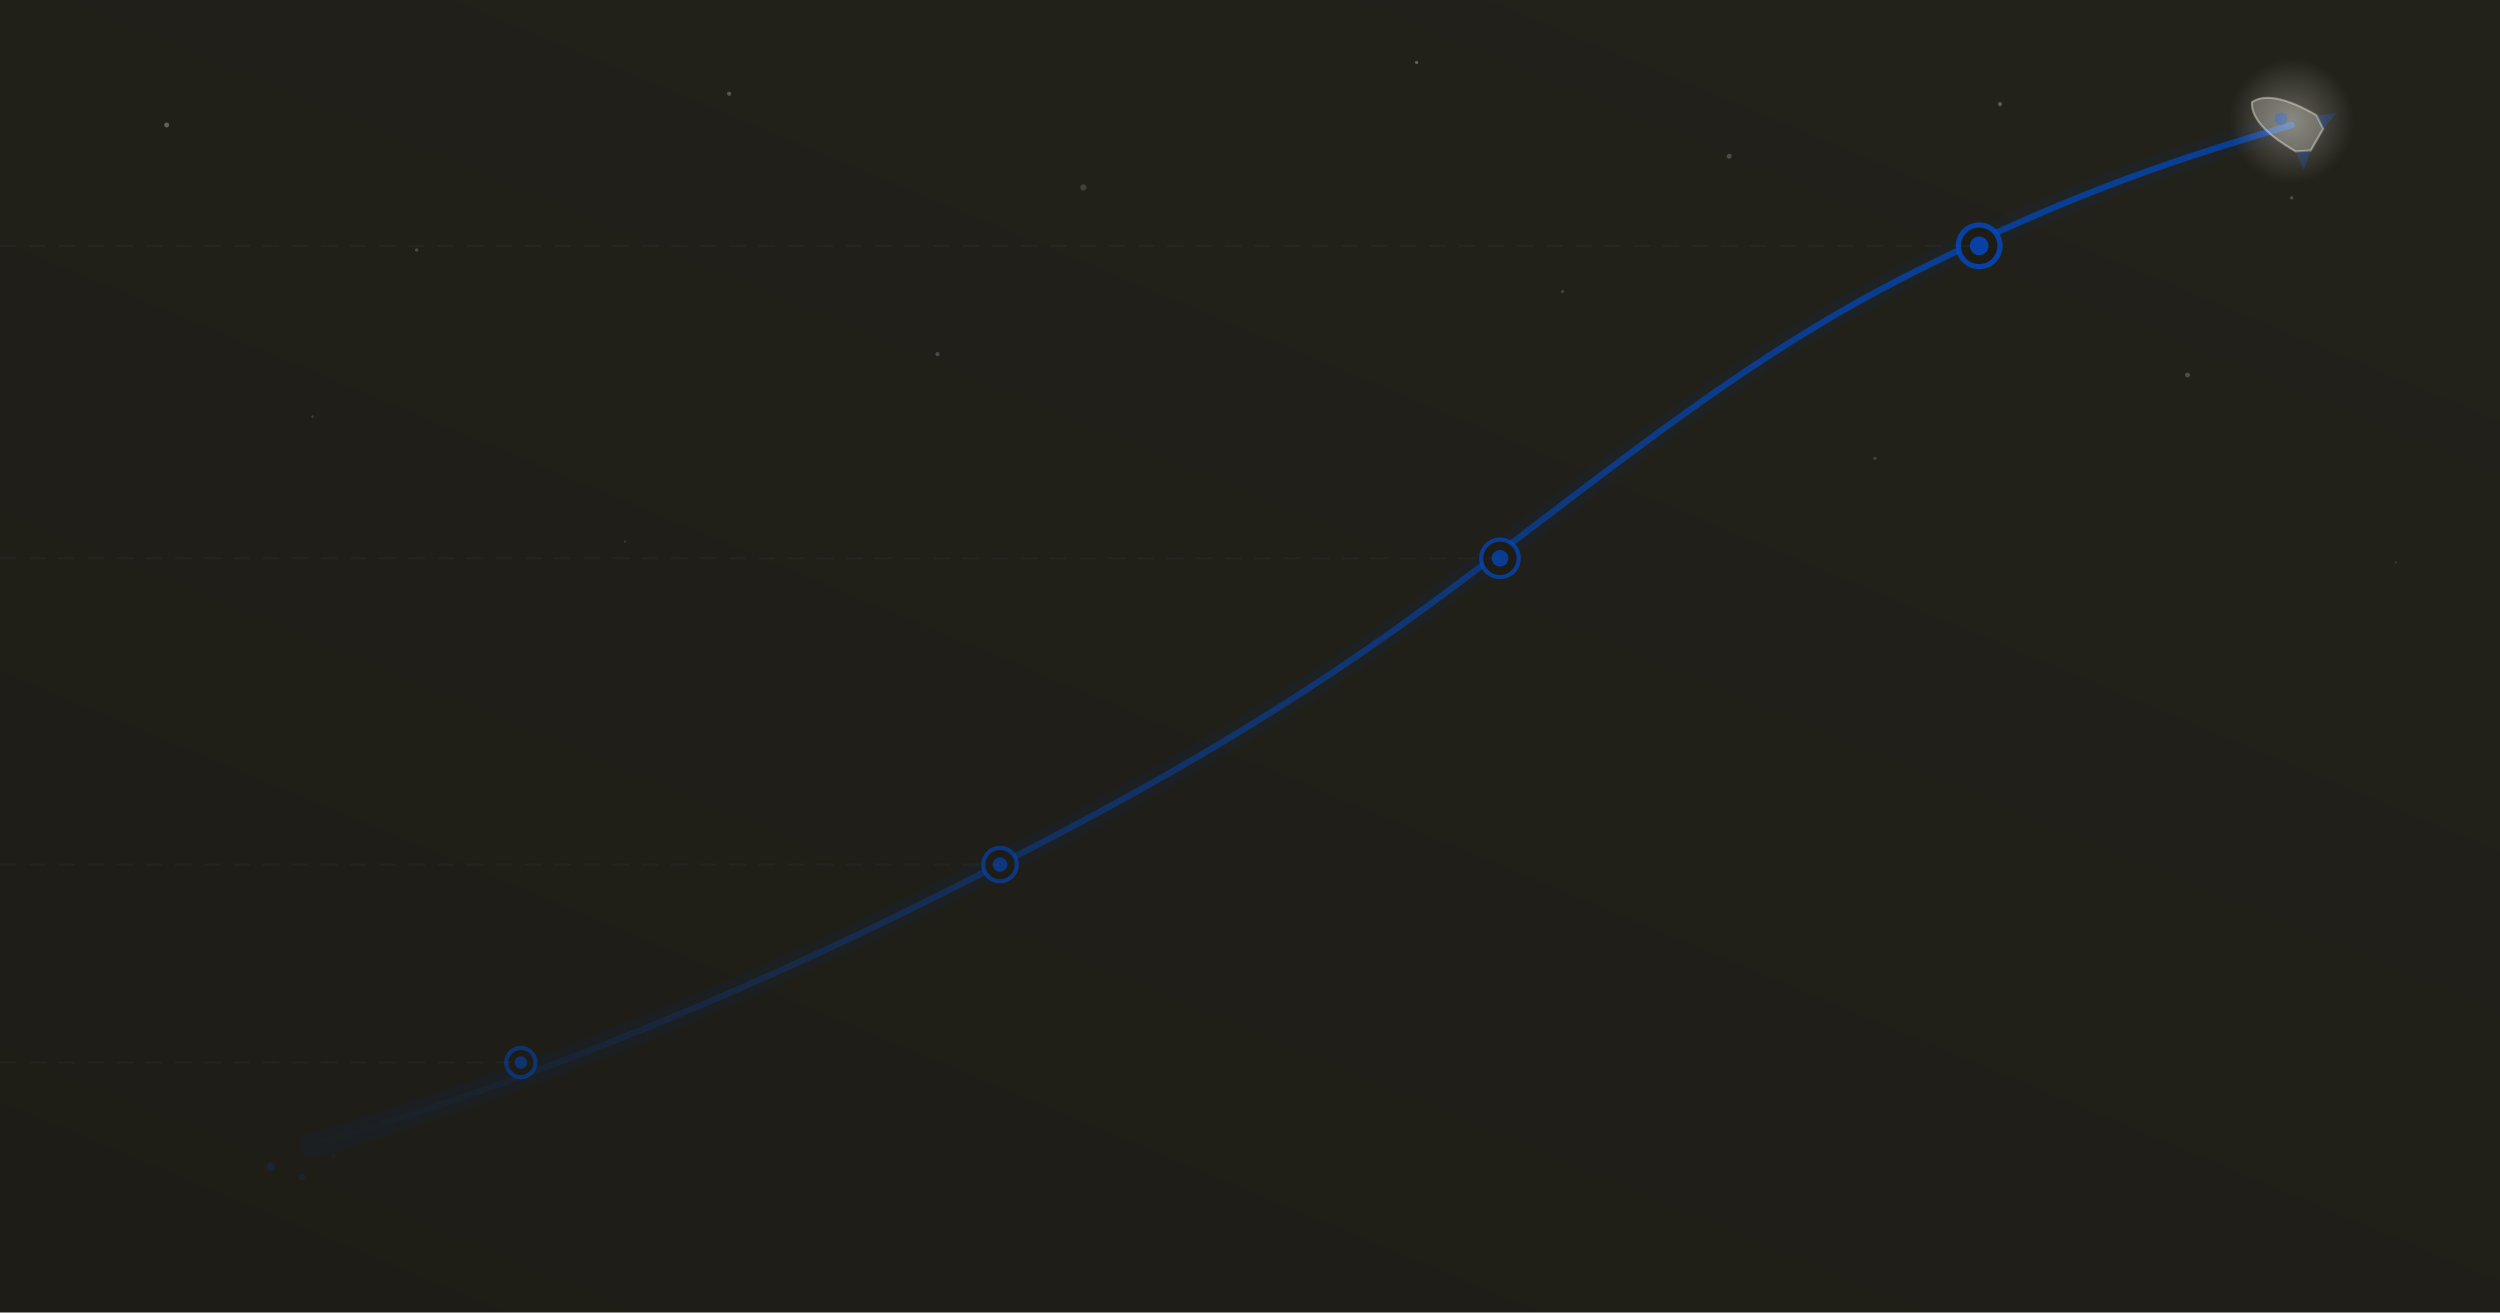
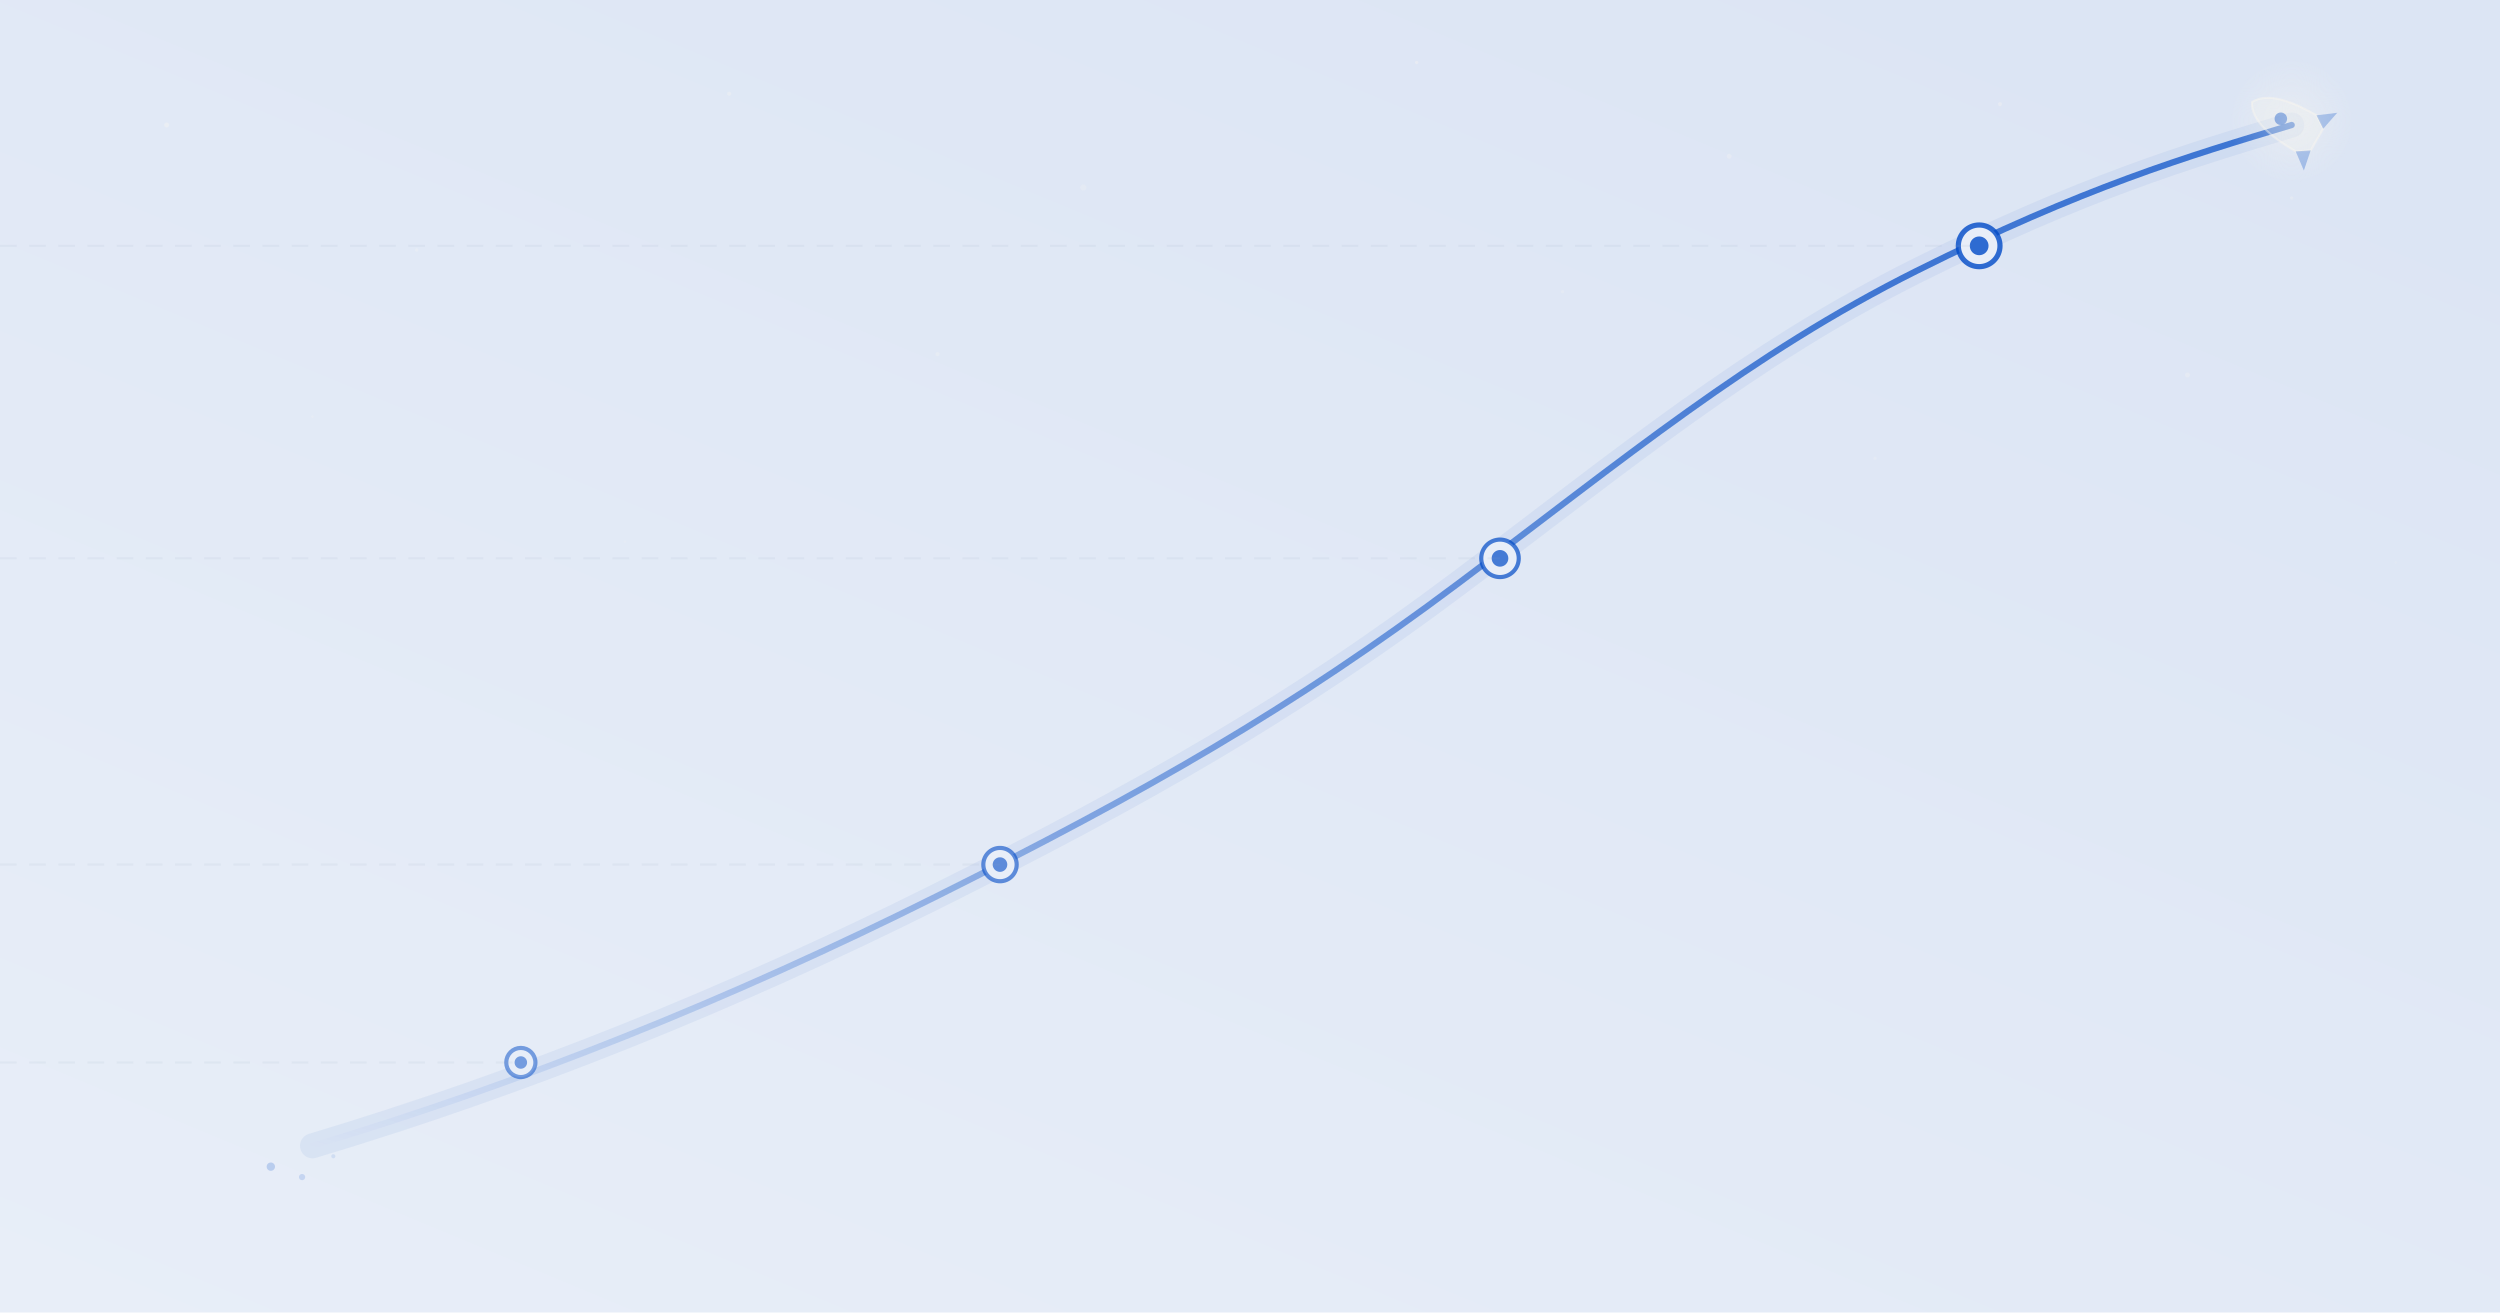
<svg xmlns="http://www.w3.org/2000/svg" viewBox="0 0 1200 630">
  <defs>
    <linearGradient id="bg3" x1="0" y1="1" x2="0.8" y2="0">
-       <stop offset="0%" stop-color="#1d1c16" />
-       <stop offset="100%" stop-color="#22211a" />
+       <stop offset="0%" stop-color="#e8eef8" />
+       <stop offset="100%" stop-color="#dce5f4" />
    </linearGradient>
    <linearGradient id="rocketTrail" x1="0" y1="1" x2="0.5" y2="0">
      <stop offset="0%" stop-color="#004ac6" stop-opacity="0" />
      <stop offset="40%" stop-color="#004ac6" stop-opacity="0.4" />
      <stop offset="100%" stop-color="#004ac6" stop-opacity="0.7" />
    </linearGradient>
    <radialGradient id="starGlow" cx="0.5" cy="0.5" r="0.5">
      <stop offset="0%" stop-color="#fef9ef" stop-opacity="0.3" />
      <stop offset="100%" stop-color="#fef9ef" stop-opacity="0" />
    </radialGradient>
  </defs>
  <rect width="1200" height="630" fill="url(#bg3)" />
  <g fill="#fef9ef">
    <circle cx="80" cy="60" r="1.2" opacity="0.3" />
    <circle cx="200" cy="120" r="0.8" opacity="0.2" />
    <circle cx="350" cy="45" r="1" opacity="0.25" />
    <circle cx="520" cy="90" r="1.5" opacity="0.15" />
    <circle cx="680" cy="30" r="0.8" opacity="0.3" />
    <circle cx="830" cy="75" r="1.2" opacity="0.2" />
    <circle cx="960" cy="50" r="1" opacity="0.25" />
    <circle cx="1100" cy="95" r="0.8" opacity="0.2" />
    <circle cx="150" cy="200" r="0.6" opacity="0.15" />
    <circle cx="450" cy="170" r="1" opacity="0.2" />
    <circle cx="750" cy="140" r="0.8" opacity="0.15" />
    <circle cx="1050" cy="180" r="1.2" opacity="0.2" />
    <circle cx="300" cy="260" r="0.6" opacity="0.1" />
    <circle cx="900" cy="220" r="0.8" opacity="0.15" />
    <circle cx="1150" cy="270" r="0.6" opacity="0.1" />
  </g>
  <path d="M 150 550 C 250 520, 350 480, 450 430 C 550 380, 620 340, 700 280 C 780 220, 840 170, 920 130 C 1000 90, 1050 75, 1100 60" fill="none" stroke="url(#rocketTrail)" stroke-width="3" stroke-linecap="round" />
  <path d="M 150 550 C 250 520, 350 480, 450 430 C 550 380, 620 340, 700 280 C 780 220, 840 170, 920 130 C 1000 90, 1050 75, 1100 60" fill="none" stroke="#004ac6" stroke-width="12" stroke-opacity="0.06" stroke-linecap="round" />
  <g>
-     <circle cx="250" cy="510" r="7" fill="#1d1c16" stroke="#004ac6" stroke-width="2" stroke-opacity="0.5" />
+     <circle cx="250" cy="510" r="7" fill="#e8eef8" stroke="#004ac6" stroke-width="2" stroke-opacity="0.5" />
    <circle cx="250" cy="510" r="3" fill="#004ac6" fill-opacity="0.5" />
-     <circle cx="480" cy="415" r="8" fill="#1d1c16" stroke="#004ac6" stroke-width="2" stroke-opacity="0.6" />
+     <circle cx="480" cy="415" r="8" fill="#e8eef8" stroke="#004ac6" stroke-width="2" stroke-opacity="0.6" />
    <circle cx="480" cy="415" r="3.5" fill="#004ac6" fill-opacity="0.6" />
-     <circle cx="720" cy="268" r="9" fill="#1d1c16" stroke="#004ac6" stroke-width="2" stroke-opacity="0.7" />
+     <circle cx="720" cy="268" r="9" fill="#e8eef8" stroke="#004ac6" stroke-width="2" stroke-opacity="0.7" />
    <circle cx="720" cy="268" r="4" fill="#004ac6" fill-opacity="0.7" />
-     <circle cx="950" cy="118" r="10" fill="#1d1c16" stroke="#004ac6" stroke-width="2.5" stroke-opacity="0.8" />
+     <circle cx="950" cy="118" r="10" fill="#e8eef8" stroke="#004ac6" stroke-width="2.5" stroke-opacity="0.8" />
    <circle cx="950" cy="118" r="4.5" fill="#004ac6" fill-opacity="0.8" />
  </g>
  <g transform="translate(1100, 60) rotate(-60)">
    <path d="M 0 -22 C 8 -18, 10 -5, 10 8 L 6 14 L -6 14 L -10 8 C -10 -5, -8 -18, 0 -22 Z" fill="#fef9ef" fill-opacity="0.25" stroke="#fef9ef" stroke-opacity="0.4" stroke-width="1" />
    <circle cy="-6" r="3" fill="#004ac6" fill-opacity="0.5" />
    <path d="M -10 8 L -16 16 L -6 14 Z" fill="#004ac6" fill-opacity="0.3" />
    <path d="M 10 8 L 16 16 L 6 14 Z" fill="#004ac6" fill-opacity="0.3" />
  </g>
  <g fill="#004ac6">
    <circle cx="130" cy="560" r="2" opacity="0.2" />
    <circle cx="145" cy="565" r="1.5" opacity="0.15" />
    <circle cx="160" cy="555" r="1" opacity="0.1" />
  </g>
-   <g stroke="#555f70" stroke-opacity="0.1" stroke-width="1" stroke-dasharray="8 6">
+   <g stroke="#95a0b4" stroke-opacity="0.1" stroke-width="1" stroke-dasharray="8 6">
    <line x1="0" y1="510" x2="250" y2="510" />
    <line x1="0" y1="415" x2="480" y2="415" />
    <line x1="0" y1="268" x2="720" y2="268" />
    <line x1="0" y1="118" x2="950" y2="118" />
  </g>
  <ellipse cx="1100" cy="58" rx="30" ry="30" fill="url(#starGlow)" />
</svg>
